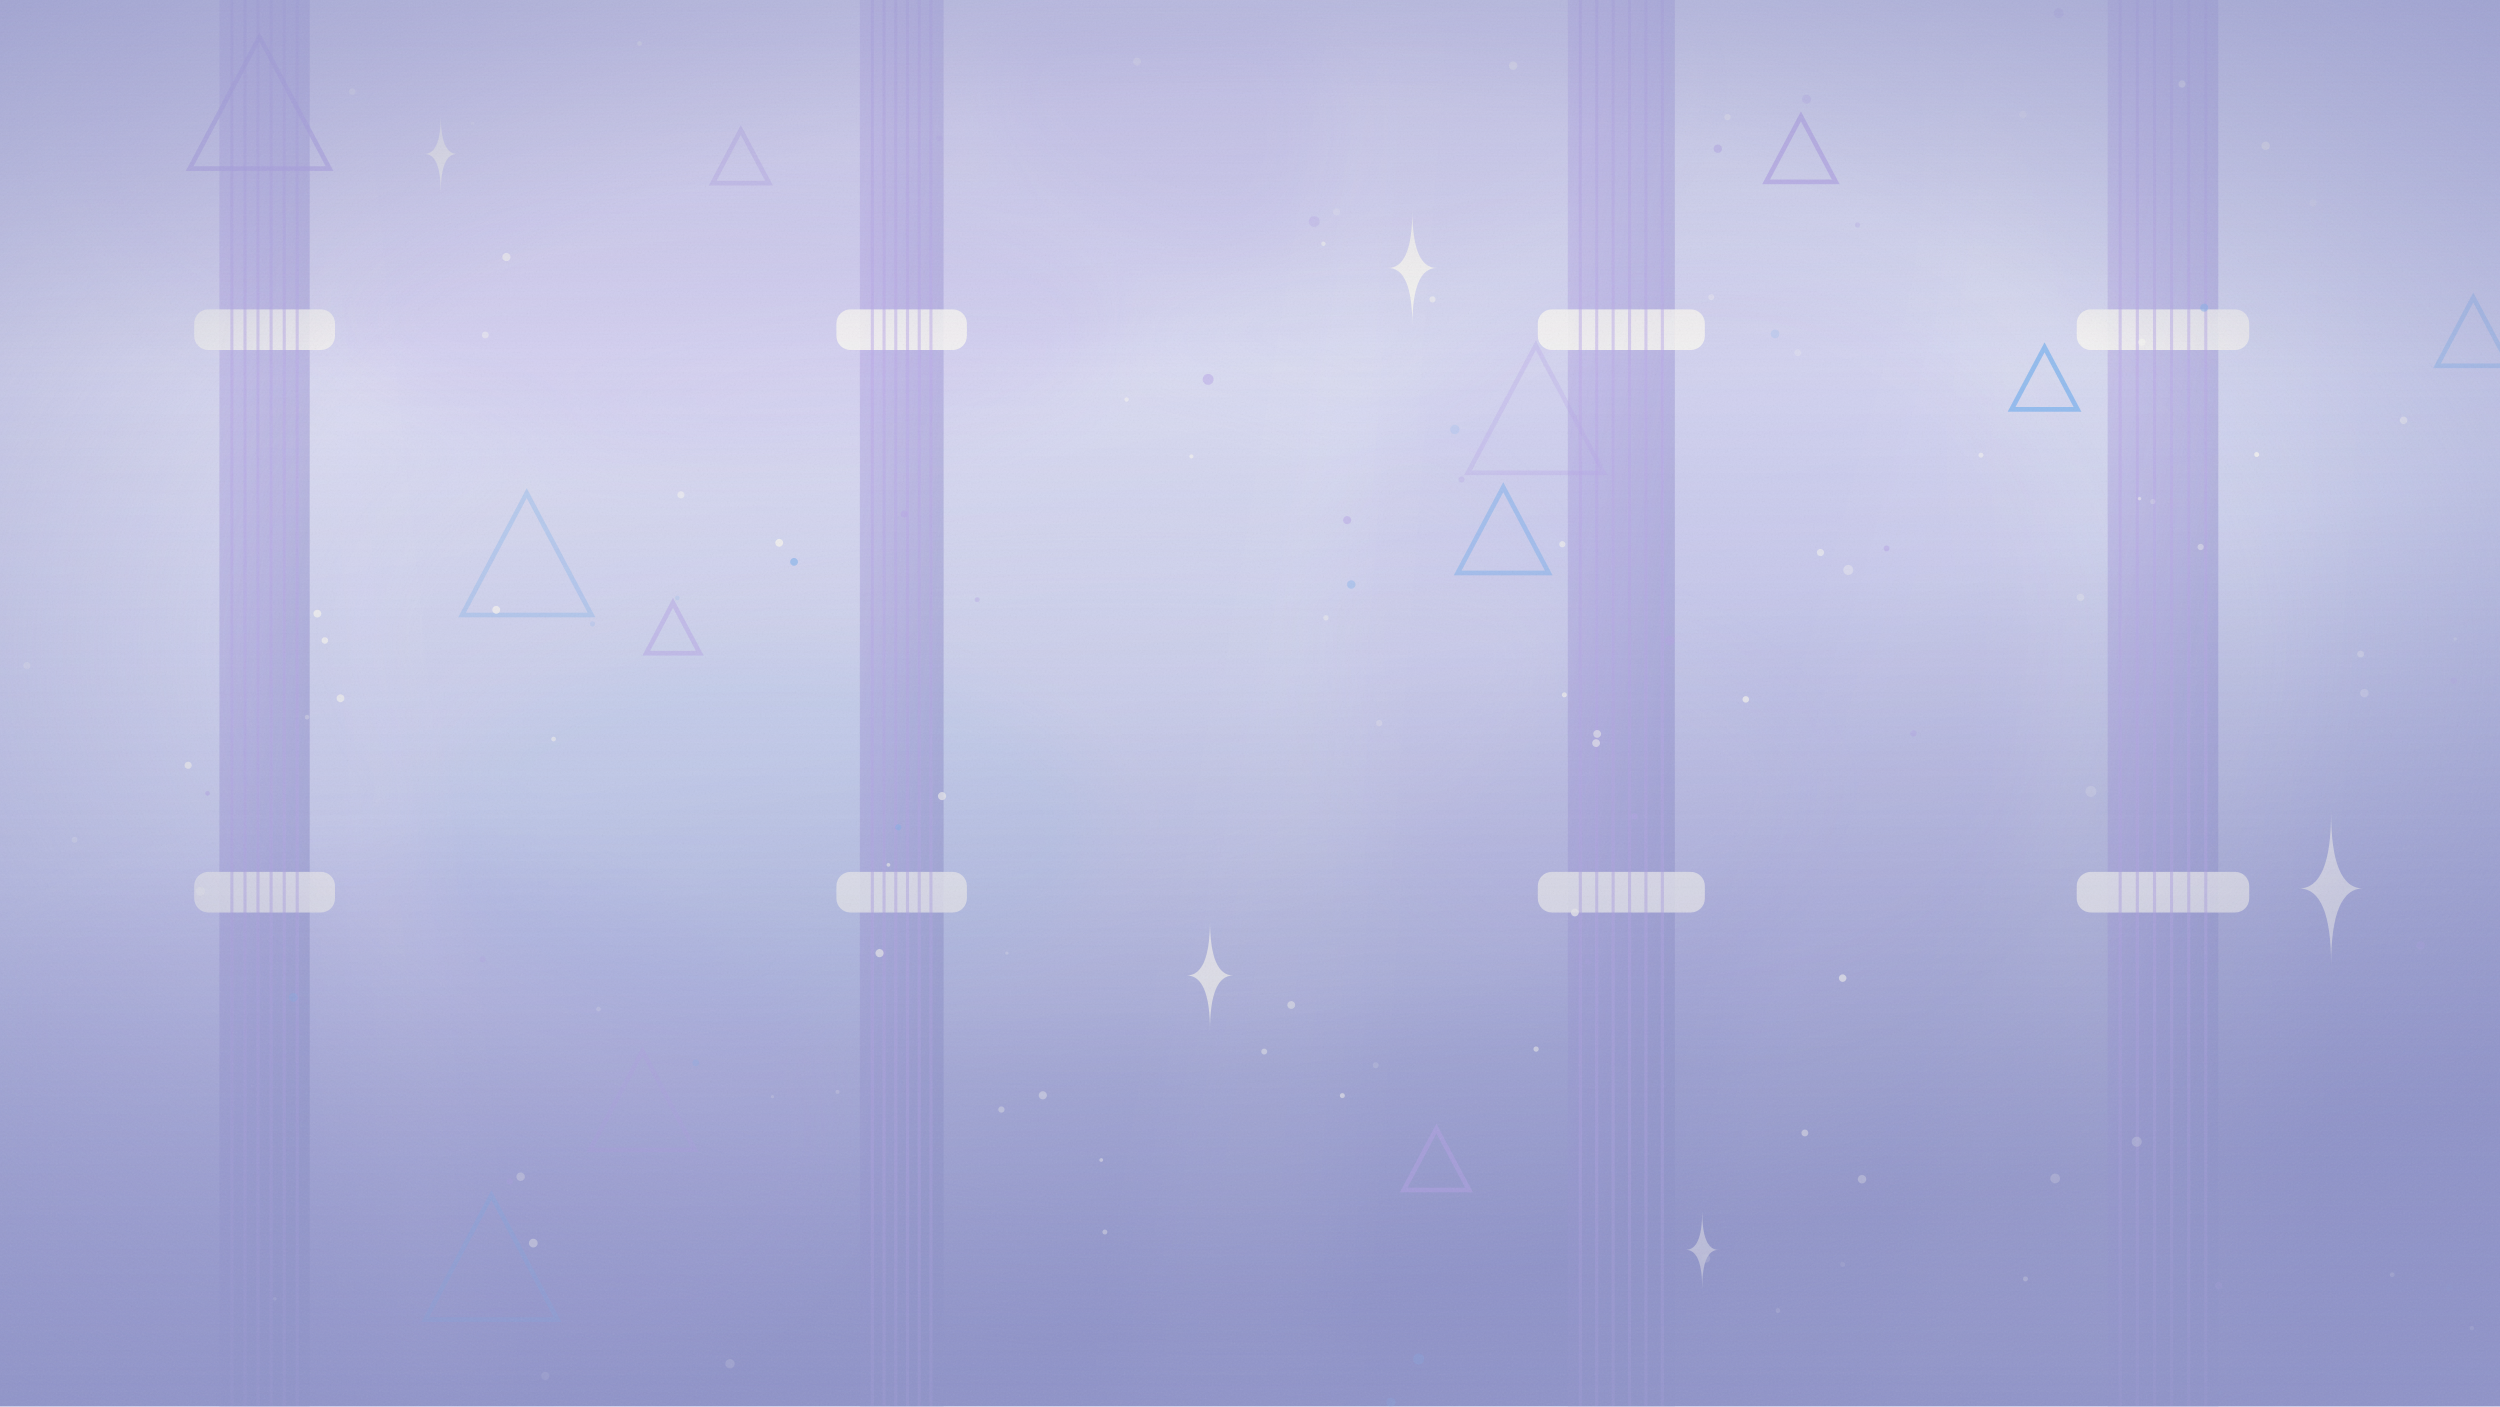
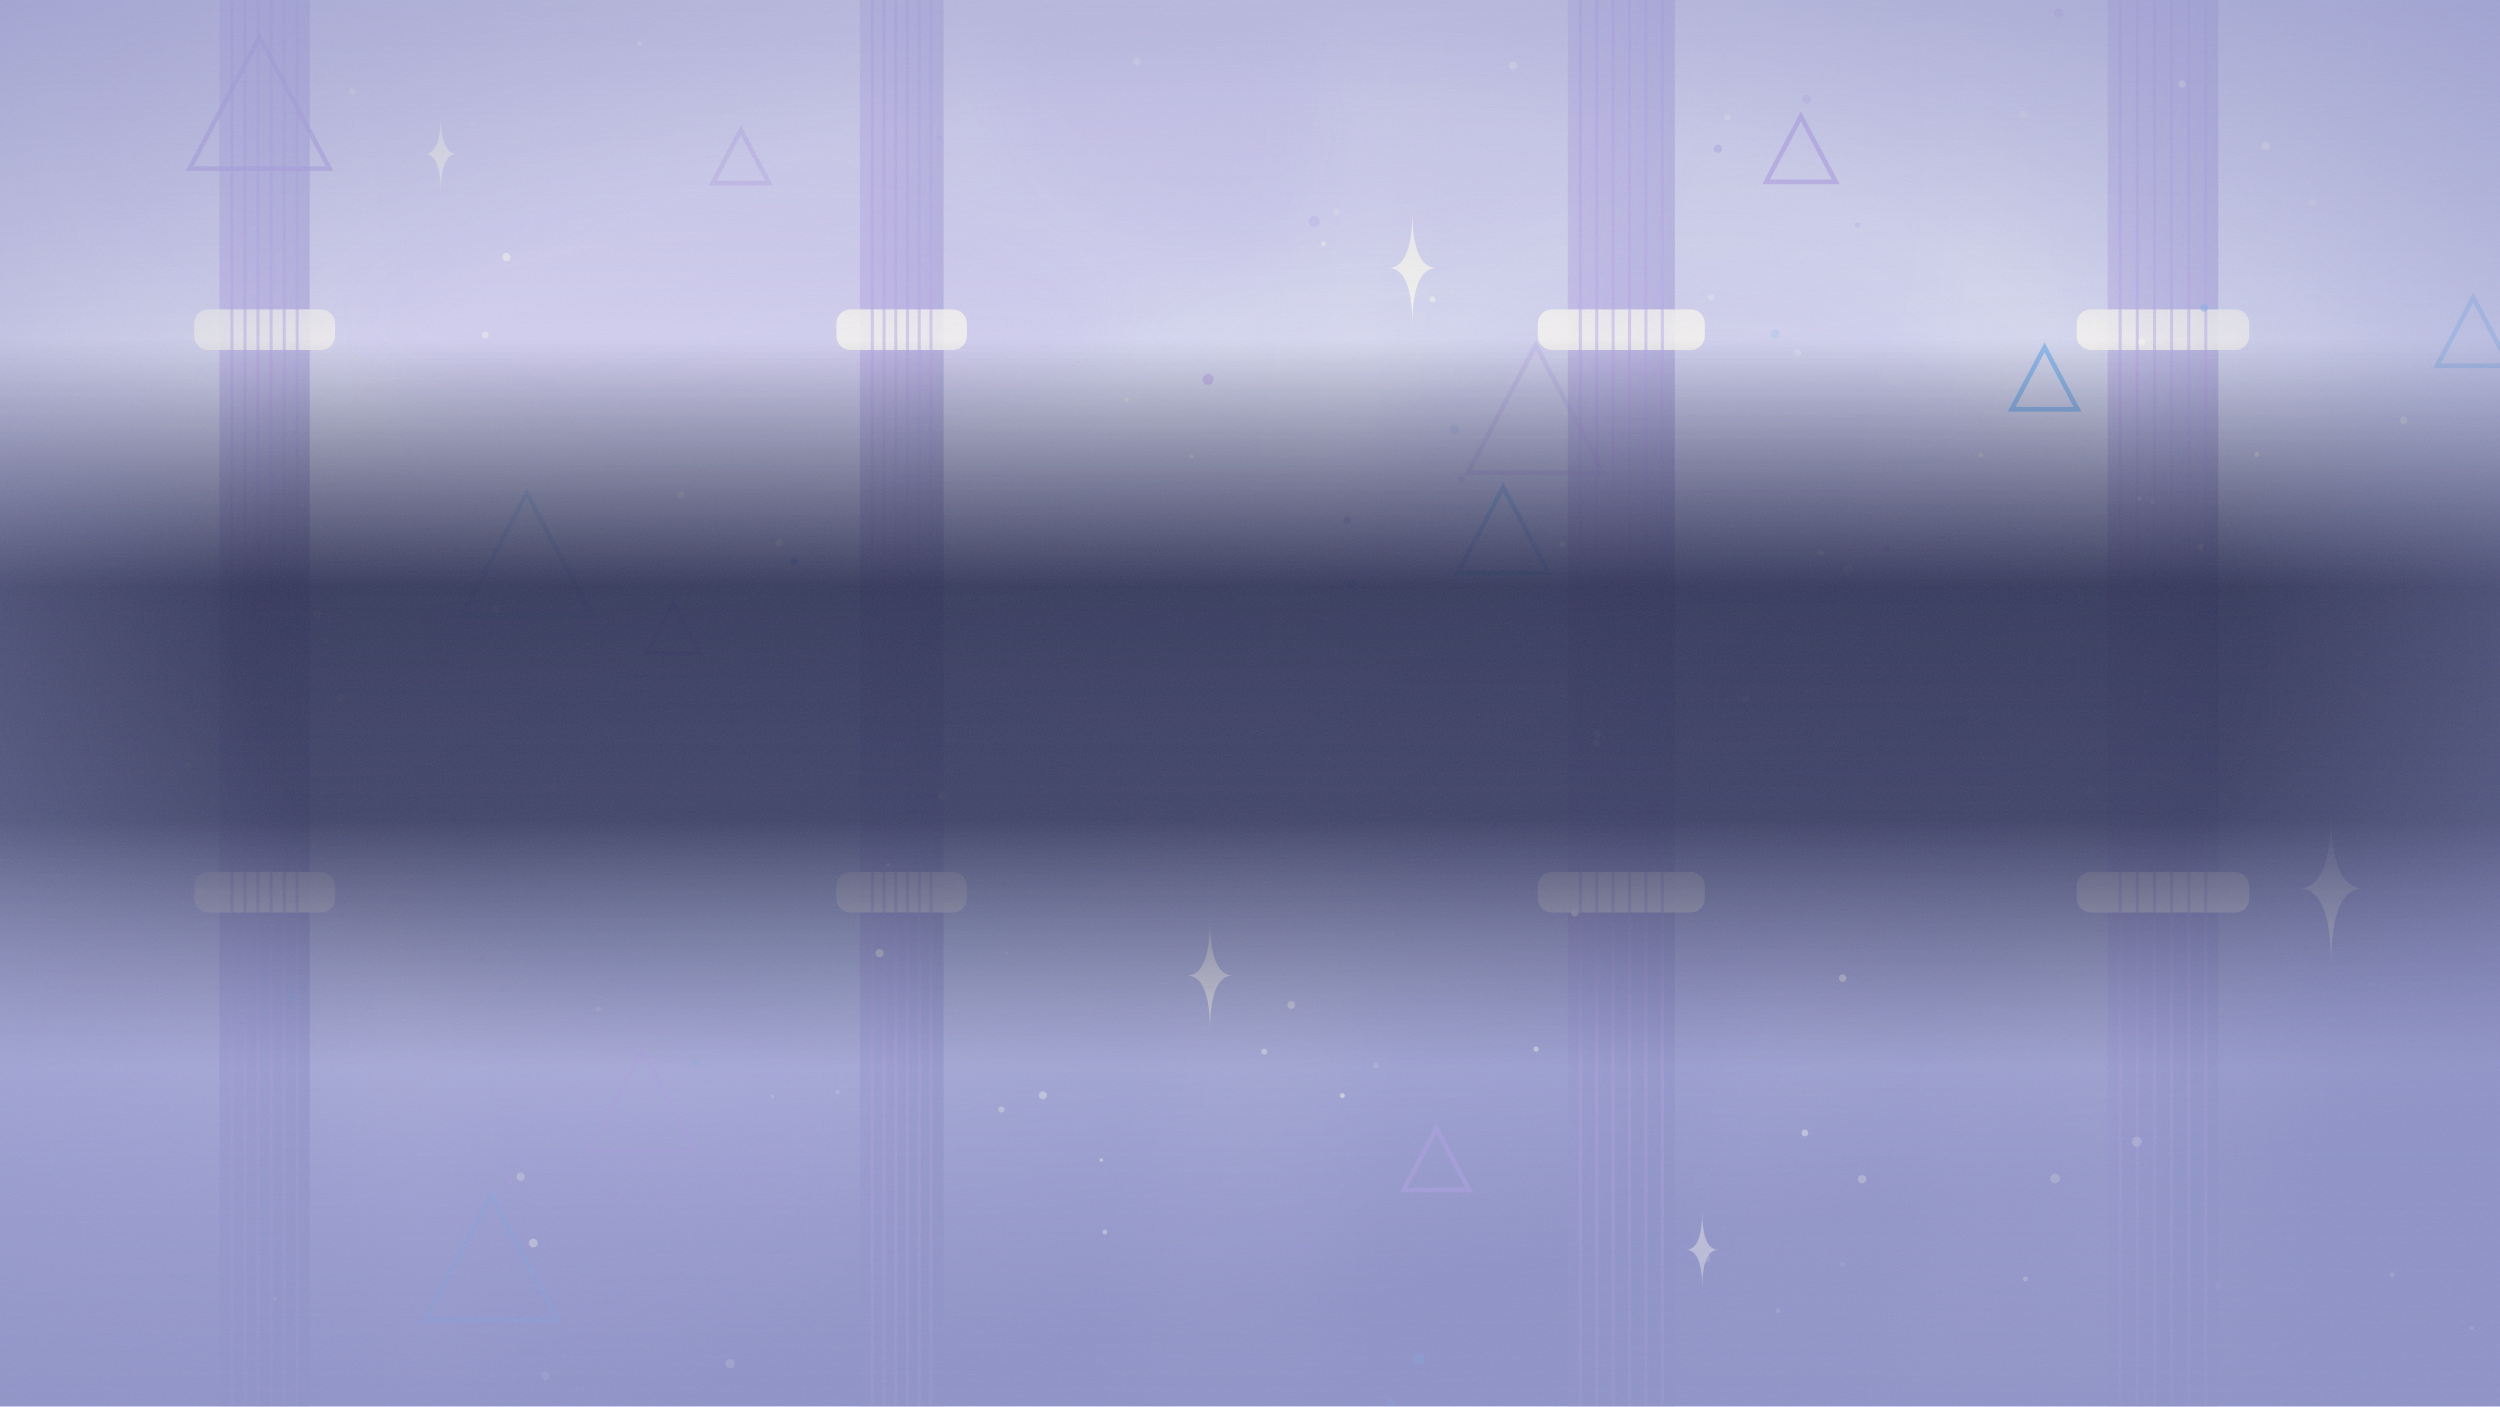
<svg xmlns="http://www.w3.org/2000/svg" class="art art--freedom08" viewBox="0 0 1600 900" preserveAspectRatio="xMidYMid slice" role="img" aria-label="Pale columns, chained banners and drifting petals in cream and lavender">
  <defs>
    <linearGradient id="g-bg" x1="0" y1="0" x2="0.3" y2="1">
      <stop offset="0%" stop-color="#e9e6f5" />
      <stop offset="58%" stop-color="#cfd3ee" />
      <stop offset="100%" stop-color="#8f93c8" />
    </linearGradient>
    <linearGradient id="g-slab" x1="0" y1="0" x2="0.4" y2="1">
      <stop offset="0%" stop-color="#b9a6e8" stop-opacity="0.42" />
      <stop offset="100%" stop-color="#8f93c8" stop-opacity="0.72" />
    </linearGradient>
    <linearGradient id="g-blade" x1="0" y1="0" x2="1" y2="1">
      <stop offset="0%" stop-color="#fffdf2" stop-opacity="0.7" />
      <stop offset="60%" stop-color="#b9a6e8" stop-opacity="0.28" />
      <stop offset="100%" stop-color="#7fb4ee" stop-opacity="0" />
    </linearGradient>
    <linearGradient id="g-beam" x1="0" y1="0" x2="1" y2="0">
      <stop offset="0%" stop-color="#b9a6e8" stop-opacity="0" />
      <stop offset="30%" stop-color="#fffdf2" />
      <stop offset="70%" stop-color="#b9a6e8" />
      <stop offset="100%" stop-color="#b9a6e8" stop-opacity="0" />
    </linearGradient>
    <radialGradient id="g-orb" cx="42%" cy="38%" r="62%">
      <stop offset="0%" stop-color="#fffdf2" />
      <stop offset="38%" stop-color="#b9a6e8" />
      <stop offset="78%" stop-color="#7fb4ee" stop-opacity="0.7" />
      <stop offset="100%" stop-color="#8f93c8" />
    </radialGradient>
    <radialGradient id="g-halo" cx="50%" cy="50%" r="50%">
      <stop offset="0%" stop-color="#b9a6e8" stop-opacity="0.42" />
      <stop offset="100%" stop-color="#b9a6e8" stop-opacity="0" />
    </radialGradient>
    <linearGradient id="g-vig" x1="0" y1="0" x2="0" y2="1">
      <stop offset="0%" stop-color="#8f93c8" stop-opacity="0.42" />
      <stop offset="26%" stop-color="#8f93c8" stop-opacity="0.02" />
      <stop offset="100%" stop-color="#8f93c8" stop-opacity="0.5" />
    </linearGradient>
    <filter id="g-glow" x="-70%" y="-70%" width="240%" height="240%">
      <feGaussianBlur stdDeviation="8" result="b" />
      <feFlood flood-color="#b9a6e8" result="fc" />
      <feComposite in="fc" in2="b" operator="in" result="g" />
      <feMerge>
        <feMergeNode in="g" />
        <feMergeNode in="g" />
        <feMergeNode in="SourceGraphic" />
      </feMerge>
    </filter>
    <filter id="g-soft">
      <feGaussianBlur stdDeviation="20" />
    </filter>
    <radialGradient id="g-corner" cx="50%" cy="46%" r="72%">
      <stop offset="55%" stop-color="#8f93c8" stop-opacity="0" />
      <stop offset="100%" stop-color="#8f93c8" stop-opacity="0.72" />
    </radialGradient>
    <filter id="g-grain">
      <feTurbulence type="fractalNoise" baseFrequency="0.85" numOctaves="4" />
      <feColorMatrix type="saturate" values="0" />
    </filter>
  </defs>
  <rect width="1600" height="900" fill="url(#g-bg)" />
  <g filter="url(#g-soft)">
    <ellipse cx="714.3" cy="503.8" rx="437.3" ry="154.5" fill="#e9e6f5" opacity="0.1" />
    <ellipse cx="241.8" cy="723.5" rx="302.7" ry="178.2" fill="#b9a6e8" opacity="0.1" />
    <ellipse cx="446.1" cy="81.6" rx="402.9" ry="191" fill="#b9a6e8" opacity="0.1" />
    <ellipse cx="613.1" cy="407.7" rx="381.7" ry="184" fill="#e9e6f5" opacity="0.1" />
    <ellipse cx="851.1" cy="53.6" rx="217.1" ry="118.7" fill="#b9a6e8" opacity="0.1" />
    <ellipse cx="487.3" cy="531.9" rx="218.6" ry="117.4" fill="#7fb4ee" opacity="0.1" />
    <ellipse cx="1092.4" cy="411.6" rx="243.4" ry="239.6" fill="#b9a6e8" opacity="0.1" />
    <ellipse cx="467.5" cy="206.7" rx="246.7" ry="91.2" fill="#b9a6e8" opacity="0.1" />
  </g>
  <g filter="url(#g-soft)" opacity="0.5">
    <path d="M1301.2 -50.4 L1407.9 -50.4 L1361.3 960 L1028.1 960 Z" fill="#fffdf2" opacity="0.1" />
    <path d="M1402.2 -35.4 L1510.6 -35.4 L1445.3 960 L1194.3 960 Z" fill="#fffdf2" opacity="0.1" />
    <path d="M1227.1 -71.4 L1264.1 -71.4 L1434.8 960 L1353.5 960 Z" fill="#fffdf2" opacity="0.1" />
    <path d="M169.7 -75.7 L207.8 -75.7 L316.4 960 L251.3 960 Z" fill="#fffdf2" opacity="0.1" />
    <path d="M872.2 -39.5 L917.5 -39.5 L842.8 960 L710.8 960 Z" fill="#fffdf2" opacity="0.1" />
  </g>
  <g opacity="0.9">
    <rect x="140.4" y="-20" width="57.8" height="940" fill="url(#g-slab)" />
    <rect x="124.3" y="198" width="90.1" height="26" rx="9" fill="#fffdf2" opacity="0.85" />
    <rect x="124.3" y="558" width="90.1" height="26" rx="9" fill="#fffdf2" opacity="0.85" />
    <g stroke="#b9a6e8" stroke-width="2" opacity="0.5">
      <path d="M148.4 0 V900" />
      <path d="M156.8 0 V900" />
      <path d="M165.1 0 V900" />
      <path d="M173.5 0 V900" />
      <path d="M181.9 0 V900" />
      <path d="M190.2 0 V900" />
    </g>
  </g>
  <g opacity="0.9">
    <rect x="550.3" y="-20" width="53.6" height="940" fill="url(#g-slab)" />
    <rect x="535.3" y="198" width="83.5" height="26" rx="9" fill="#fffdf2" opacity="0.85" />
    <rect x="535.3" y="558" width="83.5" height="26" rx="9" fill="#fffdf2" opacity="0.85" />
    <g stroke="#b9a6e8" stroke-width="2" opacity="0.5">
      <path d="M558.3 0 V900" />
      <path d="M565.8 0 V900" />
      <path d="M573.3 0 V900" />
      <path d="M580.8 0 V900" />
      <path d="M588.3 0 V900" />
      <path d="M595.8 0 V900" />
    </g>
  </g>
  <g opacity="0.9">
    <rect x="1003.4" y="-20" width="68.5" height="940" fill="url(#g-slab)" />
    <rect x="984.2" y="198" width="106.9" height="26" rx="9" fill="#fffdf2" opacity="0.85" />
    <rect x="984.2" y="558" width="106.9" height="26" rx="9" fill="#fffdf2" opacity="0.85" />
    <g stroke="#b9a6e8" stroke-width="2" opacity="0.5">
      <path d="M1011.4 0 V900" />
      <path d="M1021.9 0 V900" />
      <path d="M1032.4 0 V900" />
      <path d="M1042.9 0 V900" />
      <path d="M1053.4 0 V900" />
      <path d="M1063.9 0 V900" />
    </g>
  </g>
  <g opacity="0.9">
    <rect x="1348.9" y="-20" width="70.8" height="940" fill="url(#g-slab)" />
    <rect x="1329.1" y="198" width="110.4" height="26" rx="9" fill="#fffdf2" opacity="0.85" />
    <rect x="1329.1" y="558" width="110.4" height="26" rx="9" fill="#fffdf2" opacity="0.85" />
    <g stroke="#b9a6e8" stroke-width="2" opacity="0.5">
      <path d="M1356.9 0 V900" />
      <path d="M1367.9 0 V900" />
      <path d="M1378.9 0 V900" />
      <path d="M1389.8 0 V900" />
      <path d="M1400.8 0 V900" />
      <path d="M1411.7 0 V900" />
    </g>
  </g>
  <path d="M337.1 315.6 L378.6 393.6 L295.7 393.6 Z" fill="none" stroke="#7fb4ee" stroke-width="3" opacity="0.35" />
  <path d="M1582.9 190.4 L1606.1 234.1 L1559.7 234.1 Z" fill="none" stroke="#7fb4ee" stroke-width="3" opacity="0.46" />
  <path d="M474.1 83.2 L492.2 117.2 L456.1 117.2 Z" fill="none" stroke="#b9a6e8" stroke-width="3" opacity="0.42" />
  <path d="M962.1 311.8 L991.2 366.7 L932.9 366.7 Z" fill="none" stroke="#7fb4ee" stroke-width="3" opacity="0.54" />
  <path d="M919.3 722.3 L940.2 761.6 L898.4 761.6 Z" fill="none" stroke="#b9a6e8" stroke-width="3" opacity="0.75" />
  <path d="M1308.5 222.3 L1329.6 262 L1287.4 262 Z" fill="none" stroke="#7fb4ee" stroke-width="3" opacity="0.77" />
  <path d="M314.5 764.9 L356.8 844.5 L272.2 844.5 Z" fill="none" stroke="#7fb4ee" stroke-width="3" opacity="0.51" />
  <path d="M166.1 23.7 L210.9 107.9 L121.4 107.9 Z" fill="none" stroke="#b9a6e8" stroke-width="3" opacity="0.65" />
  <path d="M411.2 672.7 L444.7 735.9 L377.6 735.9 Z" fill="none" stroke="#b9a6e8" stroke-width="3" opacity="0.39" />
  <path d="M1152.6 74.5 L1174.9 116.4 L1130.3 116.4 Z" fill="none" stroke="#b9a6e8" stroke-width="3" opacity="0.73" />
  <path d="M982.9 221 L1026.3 302.6 L939.5 302.6 Z" fill="none" stroke="#b9a6e8" stroke-width="3" opacity="0.31" />
  <path d="M430.7 385.8 L447.9 418.1 L413.6 418.1 Z" fill="none" stroke="#b9a6e8" stroke-width="3" opacity="0.48" />
  <path d="M903.9 134.4 Q903.9 171.5 919.5 171.5 Q903.9 171.5 903.9 208.5 Q903.9 171.5 888.4 171.5 Q903.9 171.5 903.9 134.4 Z" fill="#fffdf2" opacity="0.90" />
  <path d="M1491.9 519.8 Q1491.9 568.6 1512.4 568.6 Q1491.9 568.6 1491.9 617.5 Q1491.9 568.6 1471.4 568.6 Q1491.9 568.6 1491.9 519.8 Z" fill="#fffdf2" opacity="0.76" />
  <path d="M282.1 73.9 Q282.1 98.5 292.5 98.5 Q282.1 98.5 282.1 123.2 Q282.1 98.5 271.7 98.5 Q282.1 98.5 282.1 73.9 Z" fill="#fffdf2" opacity="0.91" />
  <path d="M1089.4 775.1 Q1089.4 799.9 1099.8 799.9 Q1089.4 799.9 1089.4 824.6 Q1089.4 799.9 1079 799.9 Q1089.4 799.9 1089.4 775.1 Z" fill="#fffdf2" opacity="0.79" />
  <path d="M774.4 588.8 Q774.4 624.3 789.3 624.3 Q774.4 624.3 774.4 659.7 Q774.4 624.3 759.5 624.3 Q774.4 624.3 774.4 588.8 Z" fill="#fffdf2" opacity="0.95" />
  <g fill="#fffdf2">
    <circle cx="120.4" cy="489.8" r="2.3" opacity="0.79" />
    <circle cx="1179.3" cy="626" r="2.4" opacity="0.79" />
    <circle cx="562.9" cy="610" r="2.6" opacity="0.77" />
    <circle cx="667.4" cy="701" r="2.6" opacity="0.57" />
    <circle cx="999.9" cy="348.3" r="2.0" opacity="0.60" />
    <circle cx="128.3" cy="570.4" r="2.8" opacity="0.77" />
    <circle cx="1165.1" cy="353.6" r="2.3" opacity="0.58" />
    <circle cx="704.8" cy="742.4" r="1.2" opacity="0.69" />
    <circle cx="47.7" cy="537.5" r="1.9" opacity="0.35" />
    <circle cx="1117.3" cy="447.6" r="2.1" opacity="0.80" />
    <circle cx="409.3" cy="27.8" r="1.5" opacity="0.64" />
    <circle cx="324.1" cy="164.5" r="2.6" opacity="0.63" />
    <circle cx="707.1" cy="788.5" r="1.6" opacity="0.63" />
    <circle cx="317.6" cy="390.3" r="2.5" opacity="0.79" />
    <circle cx="1408.4" cy="350.1" r="2.0" opacity="0.41" />
    <circle cx="217.9" cy="446.9" r="2.5" opacity="0.75" />
    <circle cx="1137.9" cy="838.8" r="1.5" opacity="0.31" />
    <circle cx="721" cy="255.7" r="1.4" opacity="0.47" />
    <circle cx="1001.2" cy="444.7" r="1.6" opacity="0.75" />
    <circle cx="1571.3" cy="408.9" r="1.1" opacity="0.22" />
    <circle cx="1396.5" cy="53.8" r="2.3" opacity="0.57" />
    <circle cx="494.4" cy="701.9" r="1.0" opacity="0.29" />
    <circle cx="727.7" cy="39.4" r="2.5" opacity="0.35" />
    <circle cx="225.4" cy="58.6" r="2.1" opacity="0.49" />
    <circle cx="1007.9" cy="584" r="2.5" opacity="0.82" />
    <circle cx="1095.2" cy="190.2" r="1.9" opacity="0.32" />
    <circle cx="17.2" cy="426" r="2.3" opacity="0.32" />
    <circle cx="435.8" cy="316.7" r="2.3" opacity="0.54" />
    <circle cx="983.1" cy="671.4" r="1.7" opacity="0.71" />
    <circle cx="1450" cy="93.3" r="2.7" opacity="0.67" />
    <circle cx="207.9" cy="409.9" r="2.1" opacity="0.79" />
    <circle cx="602.9" cy="509.5" r="2.6" opacity="0.72" />
    <circle cx="1510.8" cy="418.6" r="2.2" opacity="0.33" />
    <circle cx="1155.1" cy="725.1" r="2.2" opacity="0.67" />
    <circle cx="341.3" cy="795.6" r="2.8" opacity="0.84" />
    <circle cx="859.1" cy="701.2" r="1.6" opacity="0.79" />
    <circle cx="1369.3" cy="319.1" r="1.1" opacity="0.49" />
    <circle cx="880.5" cy="681.8" r="1.9" opacity="0.22" />
    <circle cx="1294.6" cy="73.3" r="2.4" opacity="0.31" />
    <circle cx="536" cy="698.8" r="1.3" opacity="0.30" />
    <circle cx="826.4" cy="643.2" r="2.5" opacity="0.65" />
    <circle cx="1513.2" cy="443.6" r="2.7" opacity="0.26" />
    <circle cx="354.3" cy="473" r="1.5" opacity="0.67" />
    <circle cx="1022.2" cy="469.7" r="2.5" opacity="0.56" />
    <circle cx="498.7" cy="347.4" r="2.5" opacity="0.79" />
    <circle cx="333.2" cy="753.1" r="2.7" opacity="0.54" />
    <circle cx="916.8" cy="191.6" r="2.0" opacity="0.53" />
    <circle cx="968.4" cy="42" r="2.7" opacity="0.54" />
    <circle cx="640.9" cy="710.1" r="2.0" opacity="0.52" />
    <circle cx="1105.6" cy="74.9" r="2.0" opacity="0.47" />
    <circle cx="1531" cy="815.8" r="1.5" opacity="0.51" />
    <circle cx="203.1" cy="392.7" r="2.5" opacity="0.79" />
    <circle cx="762.5" cy="292.1" r="1.3" opacity="0.60" />
    <circle cx="1480.4" cy="129.9" r="2.4" opacity="0.21" />
    <circle cx="310.6" cy="214.4" r="2.2" opacity="0.41" />
    <circle cx="568.6" cy="553.5" r="1.2" opacity="0.68" />
    <circle cx="196.5" cy="459" r="1.5" opacity="0.33" />
    <circle cx="848.6" cy="395.4" r="1.7" opacity="0.47" />
    <circle cx="847" cy="156" r="1.4" opacity="0.61" />
    <circle cx="1021.5" cy="475.6" r="2.5" opacity="0.60" />
    <circle cx="1370.8" cy="219" r="2.3" opacity="0.73" />
    <circle cx="1444.3" cy="290.9" r="1.6" opacity="0.80" />
    <circle cx="349" cy="880.6" r="2.6" opacity="0.29" />
    <circle cx="383" cy="645.8" r="1.5" opacity="0.26" />
    <circle cx="1331.5" cy="382.3" r="2.4" opacity="0.28" />
    <circle cx="644.4" cy="610" r="1.0" opacity="0.33" />
    <circle cx="1091.8" cy="805.4" r="2.7" opacity="0.28" />
    <circle cx="809.1" cy="673" r="1.9" opacity="0.65" />
    <circle cx="302.4" cy="79" r="1.2" opacity="0.22" />
    <circle cx="882.7" cy="462.8" r="2.0" opacity="0.30" />
  </g>
  <circle cx="326.3" cy="756.2" r="2" fill="#b9a6e8" opacity="0.6" />
  <circle cx="99.1" cy="856.3" r="1.6" fill="#b9a6e8" opacity="0.2" />
  <circle cx="625.4" cy="383.8" r="1.6" fill="#b9a6e8" opacity="0.4" />
  <circle cx="21.2" cy="630.9" r="3.8" fill="#fffdf2" opacity="0.1" filter="url(#g-soft)" />
  <circle cx="1182.9" cy="364.8" r="3.2" fill="#fffdf2" opacity="0.4" />
  <circle cx="1267.8" cy="291.3" r="1.6" fill="#fffdf2" opacity="0.5" />
  <circle cx="1377.2" cy="566.4" r="4.2" fill="#b9a6e8" opacity="0.1" filter="url(#g-soft)" />
  <circle cx="935.4" cy="306.9" r="2" fill="#b9a6e8" opacity="0.3" />
  <circle cx="1188.8" cy="144" r="1.7" fill="#b9a6e8" opacity="0.3" />
  <circle cx="862.2" cy="332.9" r="2.6" fill="#b9a6e8" opacity="0.5" />
  <circle cx="1156.2" cy="63.5" r="2.9" fill="#b9a6e8" opacity="0.3" />
  <circle cx="1420.9" cy="891.5" r="1.6" fill="#7fb4ee" opacity="0.2" />
  <circle cx="1538.3" cy="269" r="2.4" fill="#fffdf2" opacity="0.5" />
  <circle cx="852.9" cy="350.6" r="3.6" fill="#b9a6e8" opacity="0.1" filter="url(#g-soft)" />
  <circle cx="1218.8" cy="882.1" r="4.2" fill="#fffdf2" opacity="0.1" filter="url(#g-soft)" />
  <circle cx="379.2" cy="399.3" r="1.7" fill="#7fb4ee" opacity="0.2" />
  <circle cx="601.1" cy="88.6" r="2" fill="#b9a6e8" opacity="0.3" />
  <circle cx="864.8" cy="374.1" r="2.7" fill="#7fb4ee" opacity="0.4" />
  <circle cx="1020.8" cy="728.6" r="5.5" fill="#fffdf2" opacity="0.1" filter="url(#g-soft)" />
  <circle cx="1528.6" cy="347.8" r="4.1" fill="#fffdf2" opacity="0.1" filter="url(#g-soft)" />
  <circle cx="1369.1" cy="487.8" r="5.4" fill="#7fb4ee" opacity="0.1" filter="url(#g-soft)" />
  <circle cx="673.1" cy="474.1" r="5.3" fill="#7fb4ee" opacity="0.1" filter="url(#g-soft)" />
  <circle cx="773.2" cy="242.8" r="3.5" fill="#b9a6e8" opacity="0.5" />
  <circle cx="43" cy="695.2" r="4.4" fill="#7fb4ee" opacity="0.1" filter="url(#g-soft)" />
  <circle cx="1207.4" cy="351" r="1.9" fill="#b9a6e8" opacity="0.5" />
  <circle cx="1582" cy="850" r="1.4" fill="#fffdf2" opacity="0.5" />
  <circle cx="1150.6" cy="225.8" r="2.2" fill="#fffdf2" opacity="0.2" />
  <circle cx="1296.3" cy="818.5" r="1.6" fill="#fffdf2" opacity="0.6" />
  <circle cx="965.8" cy="103.6" r="4.7" fill="#7fb4ee" opacity="0.1" filter="url(#g-soft)" />
  <circle cx="1377.8" cy="321" r="1.7" fill="#fffdf2" opacity="0.2" />
  <circle cx="1068.6" cy="410" r="3.1" fill="#b9a6e8" opacity="0.5" />
  <circle cx="582.4" cy="669.5" r="4.1" fill="#fffdf2" opacity="0.2" filter="url(#g-soft)" />
  <circle cx="381.5" cy="102.5" r="4.4" fill="#b9a6e8" opacity="0.2" filter="url(#g-soft)" />
  <circle cx="574.7" cy="244.4" r="3.9" fill="#7fb4ee" opacity="0.2" filter="url(#g-soft)" />
  <circle cx="304" cy="250.8" r="4.2" fill="#fffdf2" opacity="0.1" filter="url(#g-soft)" />
  <circle cx="1567.6" cy="824.1" r="2.3" fill="#7fb4ee" opacity="0.2" />
  <circle cx="433.5" cy="382.7" r="1.5" fill="#7fb4ee" opacity="0.2" />
  <circle cx="445.3" cy="680.2" r="2.2" fill="#7fb4ee" opacity="0.3" />
  <circle cx="1570.4" cy="435.6" r="2.2" fill="#b9a6e8" opacity="0.3" />
  <circle cx="1191.7" cy="754.7" r="2.7" fill="#fffdf2" opacity="0.5" />
  <circle cx="1315.3" cy="754.2" r="3.1" fill="#fffdf2" opacity="0.4" />
  <circle cx="624.2" cy="135.6" r="4.4" fill="#fffdf2" opacity="0.2" filter="url(#g-soft)" />
  <circle cx="520.6" cy="493.8" r="5.5" fill="#7fb4ee" opacity="0.2" filter="url(#g-soft)" />
  <circle cx="1046.1" cy="522.5" r="2" fill="#b9a6e8" opacity="0.6" />
  <circle cx="132.8" cy="507.8" r="1.5" fill="#b9a6e8" opacity="0.5" />
  <circle cx="1317.6" cy="8.4" r="3.2" fill="#b9a6e8" opacity="0.3" />
  <circle cx="130.7" cy="273.4" r="4" fill="#7fb4ee" opacity="0.2" filter="url(#g-soft)" />
  <circle cx="1410.7" cy="196.9" r="2.6" fill="#7fb4ee" opacity="0.5" />
  <circle cx="187.8" cy="638.3" r="2.8" fill="#7fb4ee" opacity="0.4" />
  <circle cx="1099.3" cy="251.3" r="5.1" fill="#7fb4ee" opacity="0.2" filter="url(#g-soft)" />
  <circle cx="508.2" cy="359.6" r="2.5" fill="#7fb4ee" opacity="0.6" />
  <circle cx="578.7" cy="329" r="2.3" fill="#b9a6e8" opacity="0.5" />
  <circle cx="1273.8" cy="664.9" r="3.7" fill="#b9a6e8" opacity="0.2" filter="url(#g-soft)" />
  <circle cx="1338.2" cy="506.5" r="3.5" fill="#fffdf2" opacity="0.2" />
  <circle cx="1367.5" cy="730.7" r="3.2" fill="#fffdf2" opacity="0.4" />
  <circle cx="907.9" cy="869.8" r="3.5" fill="#7fb4ee" opacity="0.5" />
  <circle cx="931.1" cy="274.9" r="3" fill="#7fb4ee" opacity="0.2" />
  <circle cx="1179.3" cy="809.2" r="1.6" fill="#fffdf2" opacity="0.2" />
  <circle cx="155.9" cy="734.6" r="4" fill="#b9a6e8" opacity="0.1" filter="url(#g-soft)" />
  <circle cx="1224.6" cy="469.4" r="2.1" fill="#b9a6e8" opacity="0.4" />
  <circle cx="1549.2" cy="605.1" r="2.7" fill="#b9a6e8" opacity="0.4" />
  <circle cx="115.9" cy="556.3" r="4.7" fill="#fffdf2" opacity="0.1" filter="url(#g-soft)" />
  <circle cx="1066.8" cy="768.2" r="4.8" fill="#b9a6e8" opacity="0.2" filter="url(#g-soft)" />
  <circle cx="1532.5" cy="576.2" r="5" fill="#7fb4ee" opacity="0.1" filter="url(#g-soft)" />
  <circle cx="175.9" cy="831.2" r="1.2" fill="#fffdf2" opacity="0.3" />
  <circle cx="1016.3" cy="615.7" r="1.9" fill="#b9a6e8" opacity="0.3" />
  <circle cx="467.2" cy="872.8" r="3" fill="#fffdf2" opacity="0.4" />
  <circle cx="485.6" cy="140" r="4.3" fill="#fffdf2" opacity="0.2" filter="url(#g-soft)" />
  <circle cx="27.5" cy="433" r="4.4" fill="#fffdf2" opacity="0.1" filter="url(#g-soft)" />
  <circle cx="574.9" cy="529.5" r="2" fill="#7fb4ee" opacity="0.5" />
  <circle cx="358.3" cy="166.5" r="3.8" fill="#b9a6e8" opacity="0.1" filter="url(#g-soft)" />
  <circle cx="1499.8" cy="564.1" r="5.1" fill="#7fb4ee" opacity="0.1" filter="url(#g-soft)" />
  <circle cx="1419.9" cy="822.8" r="2.3" fill="#b9a6e8" opacity="0.5" />
  <circle cx="147.9" cy="776.3" r="4.5" fill="#b9a6e8" opacity="0.1" filter="url(#g-soft)" />
  <circle cx="1282.3" cy="346.5" r="5.3" fill="#7fb4ee" opacity="0.2" filter="url(#g-soft)" />
  <circle cx="1260.3" cy="52.1" r="4.5" fill="#fffdf2" opacity="0.2" filter="url(#g-soft)" />
  <circle cx="1448.4" cy="405" r="5" fill="#fffdf2" opacity="0.2" filter="url(#g-soft)" />
  <circle cx="251.7" cy="141.2" r="3.8" fill="#b9a6e8" opacity="0.1" filter="url(#g-soft)" />
  <circle cx="1296" cy="118" r="5.1" fill="#7fb4ee" opacity="0.2" filter="url(#g-soft)" />
  <circle cx="855.3" cy="135.6" r="2.3" fill="#fffdf2" opacity="0.2" />
  <circle cx="1353.9" cy="739.9" r="4.7" fill="#fffdf2" opacity="0.1" filter="url(#g-soft)" />
  <circle cx="844.7" cy="800.7" r="3.8" fill="#7fb4ee" opacity="0.1" filter="url(#g-soft)" />
  <circle cx="938.6" cy="771.6" r="5.3" fill="#b9a6e8" opacity="0.1" filter="url(#g-soft)" />
  <circle cx="308.9" cy="614" r="2" fill="#b9a6e8" opacity="0.3" />
  <circle cx="841.1" cy="141.8" r="3.5" fill="#b9a6e8" opacity="0.3" />
  <circle cx="890.2" cy="897.5" r="2.9" fill="#7fb4ee" opacity="0.5" />
  <circle cx="1099.4" cy="95.2" r="2.7" fill="#b9a6e8" opacity="0.5" />
  <circle cx="1255.1" cy="109.7" r="4.4" fill="#b9a6e8" opacity="0.1" filter="url(#g-soft)" />
  <circle cx="1136" cy="213.7" r="2.8" fill="#7fb4ee" opacity="0.2" />
  <circle cx="1369.7" cy="760.1" r="4.5" fill="#7fb4ee" opacity="0.1" filter="url(#g-soft)" />
+   <linearGradient id="g-band" x1="0" y1="0" x2="0" y2="1">
+     <stop offset="0%" stop-color="#161a3a" stop-opacity="0" />
+     <stop offset="34%" stop-color="#161a3a" stop-opacity="0.88" />
+     <stop offset="66%" stop-color="#161a3a" stop-opacity="0.88" />
+     <stop offset="100%" stop-color="#161a3a" stop-opacity="0" />
+   </linearGradient>
+   <rect x="0" y="216" width="1600" height="468" fill="url(#g-band)" />
  <rect width="1600" height="900" fill="url(#g-corner)" />
  <rect width="1600" height="900" fill="url(#g-vig)" />
  <rect width="1600" height="900" filter="url(#g-grain)" opacity="0.08" />
</svg>
